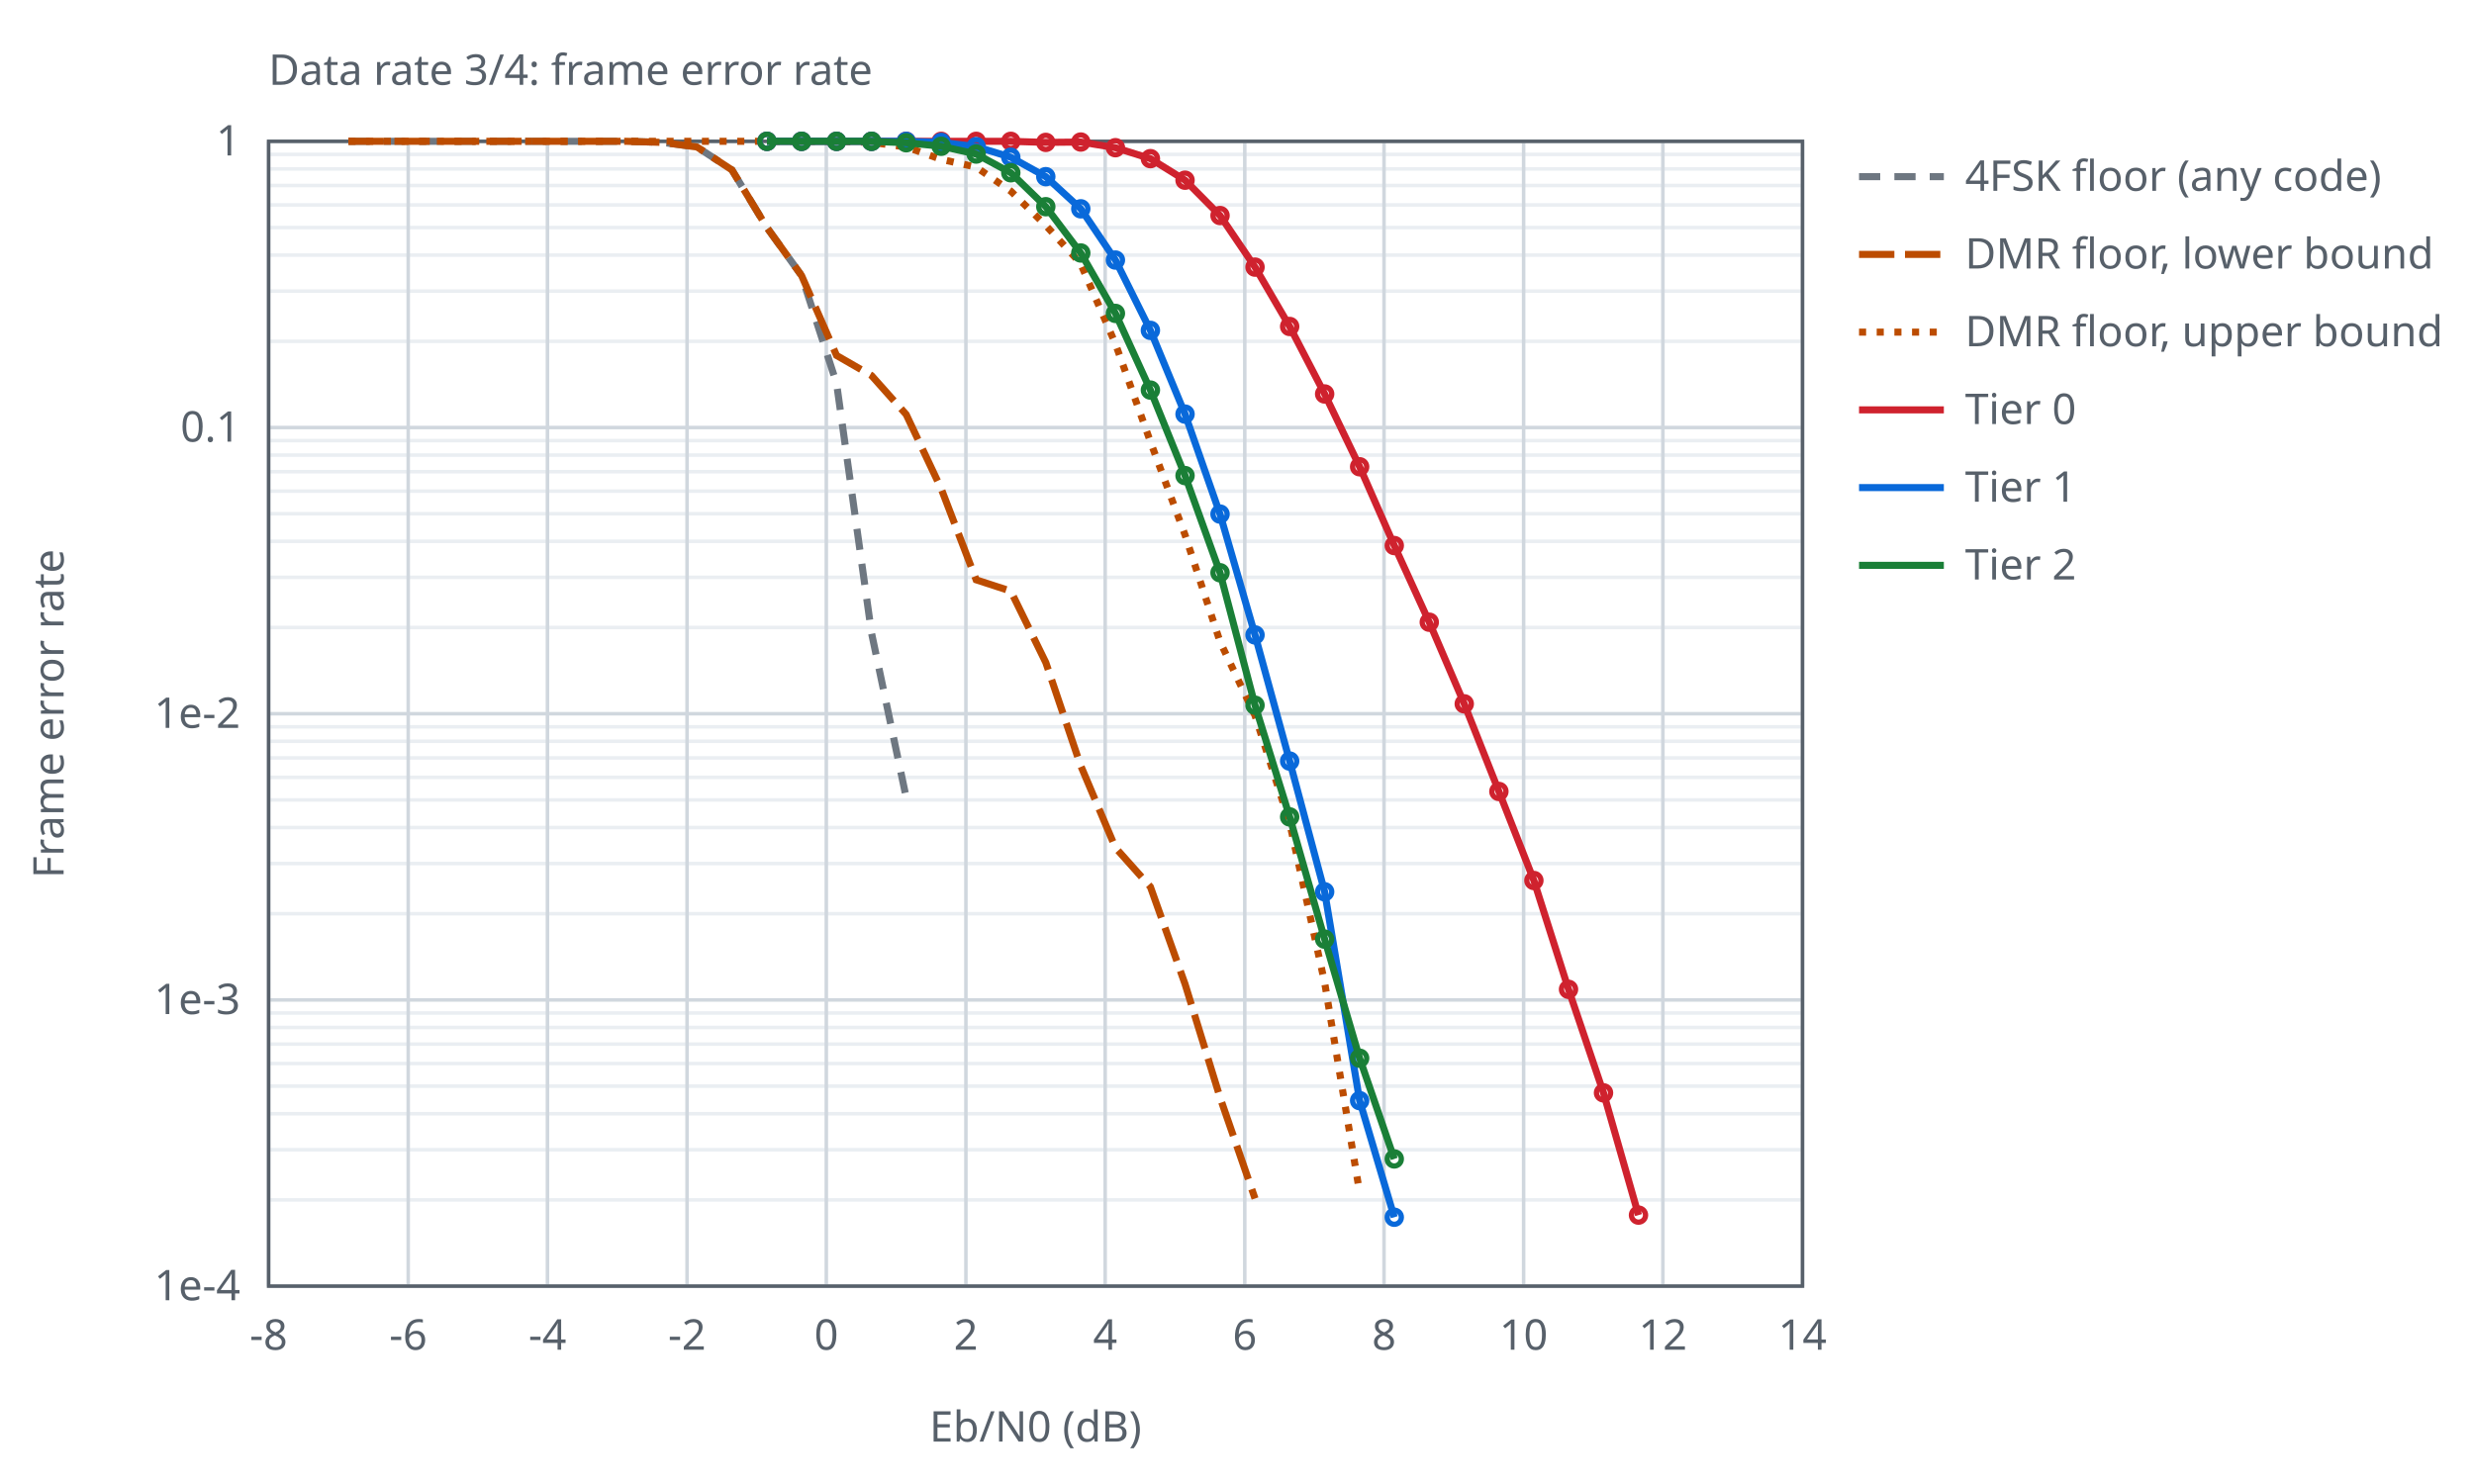
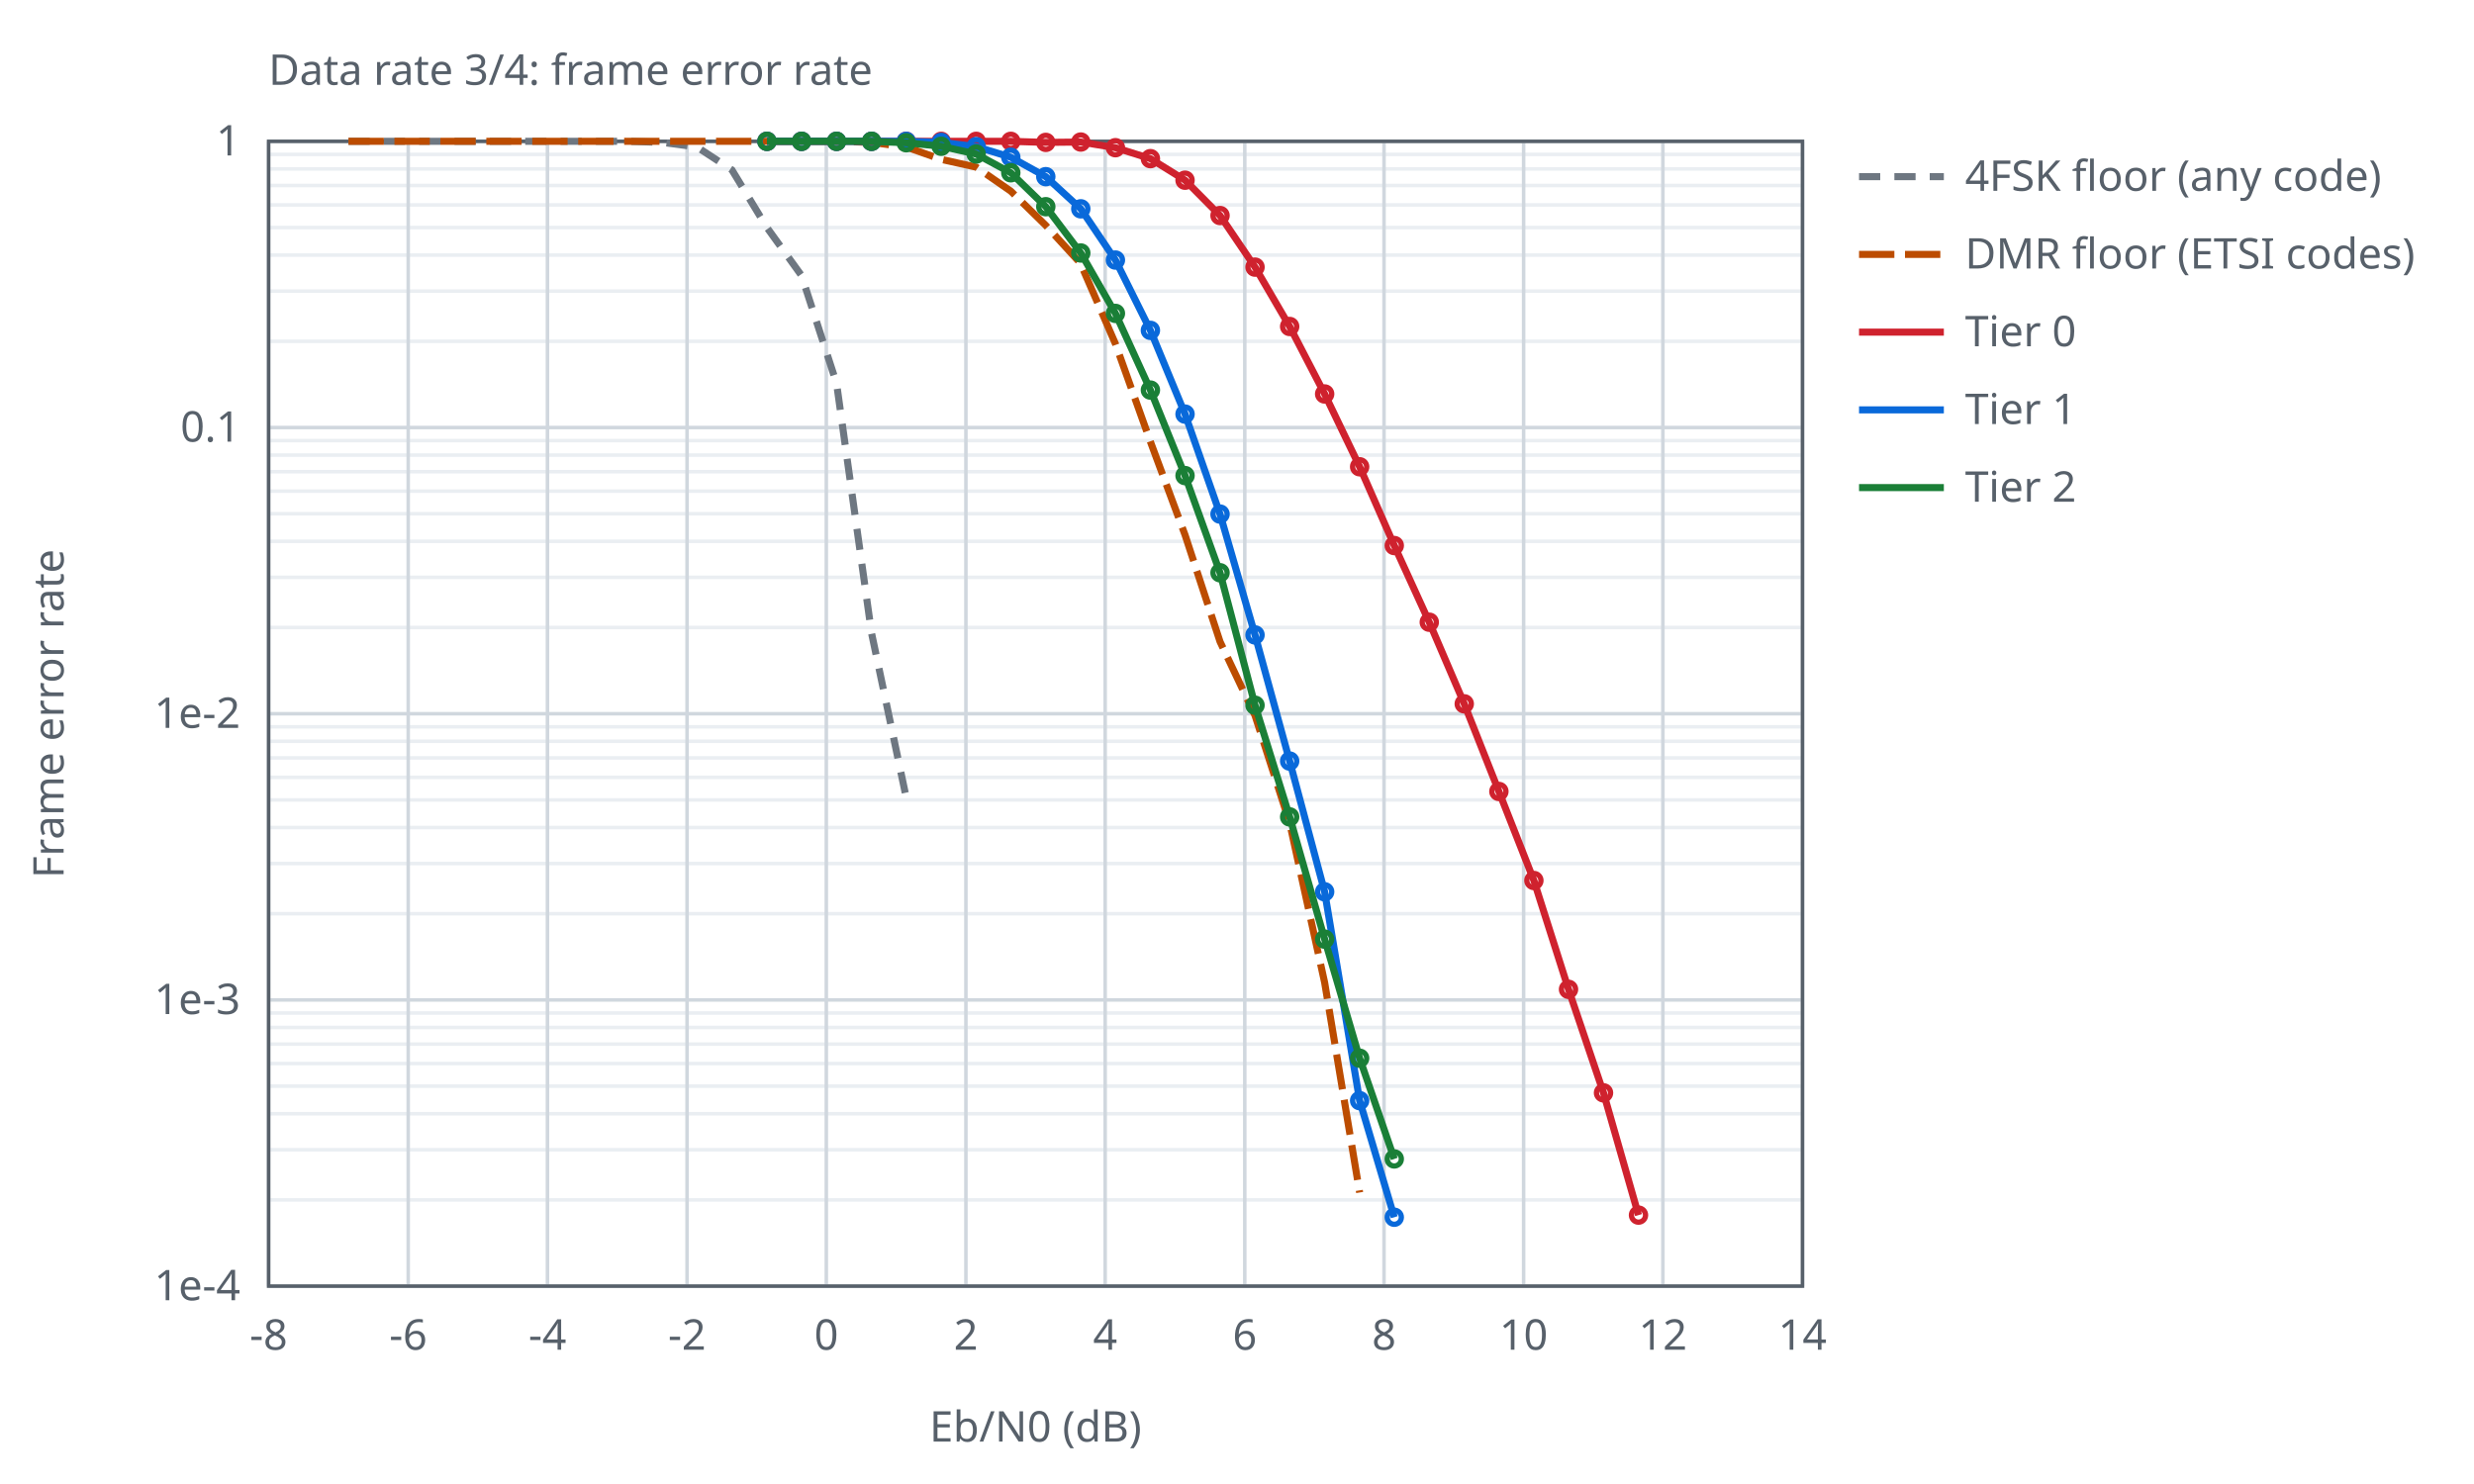
<svg xmlns="http://www.w3.org/2000/svg" width="700" height="420" viewBox="0 0 700 420">
  <style>text{font-family:sans-serif;font-size:12px;fill:#57606a}.ax{stroke:#57606a;stroke-width:1;fill:none}.gr{stroke:#d0d7de;stroke-width:1}.mi{stroke:#eaeef2;stroke-width:1}.r0{stroke:#6e7781}.r1{stroke:#bc4c00}.r2{stroke:#8250df}.s1{stroke:#cf222e}.s2{stroke:#0969da}.s3{stroke:#1a7f37}.l{fill:none;stroke-width:2}.p{fill:none;stroke-width:1.5}@media (prefers-color-scheme:dark){text{fill:#c9d1d9}.ax{stroke:#8b949e}.gr{stroke:#30363d}.mi{stroke:#21262d}.r0{stroke:#8b949e}.r1{stroke:#f0883e}.r2{stroke:#d2a8ff}.s1{stroke:#ff7b72}.s2{stroke:#58a6ff}.s3{stroke:#3fb950}}</style>
  <text x="76.0" y="24">Data rate 3/4: frame error rate</text>
  <line class="mi" x1="76.0" y1="96.6" x2="510.0" y2="96.6" />
  <line class="mi" x1="76.0" y1="82.4" x2="510.0" y2="82.4" />
  <line class="mi" x1="76.0" y1="72.2" x2="510.0" y2="72.2" />
  <line class="mi" x1="76.0" y1="64.4" x2="510.0" y2="64.4" />
  <line class="mi" x1="76.0" y1="58.0" x2="510.0" y2="58.0" />
  <line class="mi" x1="76.0" y1="52.5" x2="510.0" y2="52.5" />
  <line class="mi" x1="76.0" y1="47.8" x2="510.0" y2="47.8" />
  <line class="mi" x1="76.0" y1="43.7" x2="510.0" y2="43.7" />
  <line class="mi" x1="76.0" y1="177.6" x2="510.0" y2="177.6" />
  <line class="mi" x1="76.0" y1="163.4" x2="510.0" y2="163.4" />
  <line class="mi" x1="76.0" y1="153.2" x2="510.0" y2="153.2" />
  <line class="mi" x1="76.0" y1="145.4" x2="510.0" y2="145.4" />
  <line class="mi" x1="76.0" y1="139.0" x2="510.0" y2="139.0" />
  <line class="mi" x1="76.0" y1="133.5" x2="510.0" y2="133.5" />
  <line class="mi" x1="76.0" y1="128.8" x2="510.0" y2="128.8" />
  <line class="mi" x1="76.0" y1="124.7" x2="510.0" y2="124.7" />
  <line class="mi" x1="76.0" y1="258.6" x2="510.0" y2="258.6" />
  <line class="mi" x1="76.0" y1="244.4" x2="510.0" y2="244.4" />
  <line class="mi" x1="76.0" y1="234.2" x2="510.0" y2="234.2" />
  <line class="mi" x1="76.0" y1="226.4" x2="510.0" y2="226.4" />
  <line class="mi" x1="76.0" y1="220.0" x2="510.0" y2="220.0" />
  <line class="mi" x1="76.0" y1="214.5" x2="510.0" y2="214.5" />
  <line class="mi" x1="76.0" y1="209.8" x2="510.0" y2="209.8" />
  <line class="mi" x1="76.0" y1="205.7" x2="510.0" y2="205.7" />
  <line class="mi" x1="76.0" y1="339.6" x2="510.0" y2="339.6" />
  <line class="mi" x1="76.0" y1="325.4" x2="510.0" y2="325.4" />
  <line class="mi" x1="76.0" y1="315.2" x2="510.0" y2="315.2" />
  <line class="mi" x1="76.0" y1="307.4" x2="510.0" y2="307.4" />
  <line class="mi" x1="76.0" y1="301.0" x2="510.0" y2="301.0" />
  <line class="mi" x1="76.0" y1="295.5" x2="510.0" y2="295.5" />
  <line class="mi" x1="76.0" y1="290.8" x2="510.0" y2="290.8" />
  <line class="mi" x1="76.0" y1="286.7" x2="510.0" y2="286.7" />
  <line class="gr" x1="76.0" y1="364.0" x2="76.0" y2="40.0" />
  <text x="76.0" y="382.0" text-anchor="middle">-8</text>
  <line class="gr" x1="115.5" y1="364.0" x2="115.5" y2="40.0" />
  <text x="115.5" y="382.0" text-anchor="middle">-6</text>
  <line class="gr" x1="154.9" y1="364.0" x2="154.9" y2="40.0" />
  <text x="154.9" y="382.0" text-anchor="middle">-4</text>
  <line class="gr" x1="194.4" y1="364.0" x2="194.4" y2="40.0" />
  <text x="194.4" y="382.0" text-anchor="middle">-2</text>
  <line class="gr" x1="233.8" y1="364.0" x2="233.8" y2="40.0" />
  <text x="233.8" y="382.0" text-anchor="middle">0</text>
  <line class="gr" x1="273.3" y1="364.0" x2="273.3" y2="40.0" />
  <text x="273.3" y="382.0" text-anchor="middle">2</text>
  <line class="gr" x1="312.7" y1="364.0" x2="312.7" y2="40.0" />
  <text x="312.7" y="382.0" text-anchor="middle">4</text>
  <line class="gr" x1="352.2" y1="364.0" x2="352.2" y2="40.0" />
  <text x="352.2" y="382.0" text-anchor="middle">6</text>
  <line class="gr" x1="391.6" y1="364.0" x2="391.6" y2="40.0" />
  <text x="391.6" y="382.0" text-anchor="middle">8</text>
  <line class="gr" x1="431.1" y1="364.0" x2="431.1" y2="40.0" />
  <text x="431.1" y="382.0" text-anchor="middle">10</text>
  <line class="gr" x1="470.5" y1="364.0" x2="470.5" y2="40.0" />
  <text x="470.5" y="382.0" text-anchor="middle">12</text>
  <line class="gr" x1="510.0" y1="364.0" x2="510.0" y2="40.0" />
  <text x="510.0" y="382.0" text-anchor="middle">14</text>
  <line class="gr" x1="76.0" y1="40.0" x2="510.0" y2="40.0" />
  <text x="68.0" y="44.0" text-anchor="end">1</text>
  <line class="gr" x1="76.0" y1="121.0" x2="510.0" y2="121.0" />
  <text x="68.0" y="125.0" text-anchor="end">0.1</text>
  <line class="gr" x1="76.0" y1="202.0" x2="510.0" y2="202.0" />
  <text x="68.0" y="206.0" text-anchor="end">1e-2</text>
  <line class="gr" x1="76.0" y1="283.0" x2="510.0" y2="283.0" />
  <text x="68.0" y="287.0" text-anchor="end">1e-3</text>
  <line class="gr" x1="76.0" y1="364.0" x2="510.0" y2="364.0" />
  <text x="68.0" y="368.0" text-anchor="end">1e-4</text>
  <rect class="ax" x="76.0" y="40.0" width="434.0" height="324.0" />
  <text x="293.0" y="408.0" text-anchor="middle">Eb/N0 (dB)</text>
  <text x="18" y="202.0" text-anchor="middle" transform="rotate(-90 18 202.0)">Frame error rate</text>
  <path class="l r0" stroke-dasharray="6 4" d="M98.6,40.0 L108.5,40.0 L118.3,40.0 L128.2,40.0 L138.1,40.0 L147.9,40.0 L157.8,40.0 L167.7,40.0 L177.5,40.0 L187.4,40.3 L197.2,41.6 L207.1,48.1 L217.0,64.4 L226.8,78.0 L236.7,108.5 L246.6,179.2 L256.4,225.7" />
  <line class="l r0" stroke-dasharray="6 4" x1="526.0" y1="50.0" x2="550.0" y2="50.0" />
  <text x="556.0" y="54.0">4FSK floor (any code)</text>
-   <path class="l r1" stroke-dasharray="10 3" d="M98.6,40.0 L108.5,40.0 L118.3,40.0 L128.2,40.0 L138.1,40.0 L147.9,40.0 L157.8,40.0 L167.7,40.0 L177.5,40.0 L187.4,40.3 L197.2,41.6 L207.1,48.1 L217.0,64.4 L226.8,78.0 L236.7,100.6 L246.6,106.3 L256.4,117.3 L266.3,138.3 L276.2,164.1 L286.0,167.3 L295.9,187.5 L305.7,216.5 L315.6,239.9 L325.5,251.0 L335.3,278.5 L345.2,310.6 L355.1,339.2" />
+   <path class="l r1" stroke-dasharray="10 3" d="M98.6,40.0 L108.5,40.0 L118.3,40.0 L128.2,40.0 L138.1,40.0 L147.9,40.0 L157.8,40.0 L167.7,40.0 L177.5,40.0 L187.4,40.0 L197.2,40.0 L207.1,40.0 L217.0,40.0 L226.8,40.0 L236.7,40.0 L246.6,40.3 L256.4,41.6 L266.3,45.1 L276.2,47.3 L286.0,54.1 L295.9,63.8 L305.7,74.5 L315.6,97.3 L325.5,125.0 L335.3,151.4 L345.2,181.6 L355.1,202.5 L364.9,232.9 L374.8,278.1 L384.7,337.5" />
  <line class="l r1" stroke-dasharray="10 3" x1="526.0" y1="72.0" x2="550.0" y2="72.0" />
-   <text x="556.0" y="76.0">DMR floor, lower bound</text>
-   <path class="l r1" stroke-dasharray="2 3" d="M98.6,40.0 L108.5,40.0 L118.3,40.0 L128.2,40.0 L138.1,40.0 L147.9,40.0 L157.8,40.0 L167.7,40.0 L177.5,40.0 L187.4,40.0 L197.2,40.0 L207.1,40.0 L217.0,40.0 L226.8,40.0 L236.7,40.0 L246.6,40.3 L256.4,41.6 L266.3,45.1 L276.2,47.3 L286.0,54.1 L295.9,63.8 L305.7,74.5 L315.6,97.3 L325.5,125.0 L335.3,151.4 L345.2,181.6 L355.1,202.5 L364.9,232.9 L374.8,278.1 L384.7,337.5" />
-   <line class="l r1" stroke-dasharray="2 3" x1="526.0" y1="94.0" x2="550.0" y2="94.0" />
-   <text x="556.0" y="98.0">DMR floor, upper bound</text>
+   <text x="556.0" y="76.0">DMR floor (ETSI codes)</text>
  <path class="l s1" d="M217.0,40.0 L226.8,40.0 L236.7,40.0 L246.6,40.0 L256.4,40.0 L266.3,40.0 L276.2,40.0 L286.0,40.0 L295.9,40.3 L305.8,40.2 L315.6,41.8 L325.5,44.9 L335.3,51.0 L345.2,61.0 L355.1,75.6 L364.9,92.4 L374.8,111.5 L384.7,132.1 L394.5,154.4 L404.4,176.1 L414.3,199.2 L424.1,224.0 L434.0,249.2 L443.8,280.0 L453.7,309.3 L463.6,343.9" />
  <circle class="p s1" cx="217.0" cy="40.0" r="2" />
  <circle class="p s1" cx="226.8" cy="40.0" r="2" />
  <circle class="p s1" cx="236.7" cy="40.0" r="2" />
  <circle class="p s1" cx="246.6" cy="40.0" r="2" />
  <circle class="p s1" cx="256.4" cy="40.0" r="2" />
  <circle class="p s1" cx="266.3" cy="40.0" r="2" />
  <circle class="p s1" cx="276.2" cy="40.0" r="2" />
  <circle class="p s1" cx="286.0" cy="40.0" r="2" />
  <circle class="p s1" cx="295.9" cy="40.3" r="2" />
  <circle class="p s1" cx="305.8" cy="40.2" r="2" />
  <circle class="p s1" cx="315.6" cy="41.8" r="2" />
  <circle class="p s1" cx="325.5" cy="44.9" r="2" />
  <circle class="p s1" cx="335.3" cy="51.0" r="2" />
  <circle class="p s1" cx="345.2" cy="61.0" r="2" />
  <circle class="p s1" cx="355.1" cy="75.6" r="2" />
  <circle class="p s1" cx="364.9" cy="92.4" r="2" />
  <circle class="p s1" cx="374.8" cy="111.5" r="2" />
  <circle class="p s1" cx="384.7" cy="132.1" r="2" />
  <circle class="p s1" cx="394.5" cy="154.4" r="2" />
  <circle class="p s1" cx="404.4" cy="176.1" r="2" />
  <circle class="p s1" cx="414.3" cy="199.2" r="2" />
  <circle class="p s1" cx="424.1" cy="224.0" r="2" />
  <circle class="p s1" cx="434.0" cy="249.2" r="2" />
  <circle class="p s1" cx="443.8" cy="280.0" r="2" />
  <circle class="p s1" cx="453.7" cy="309.3" r="2" />
  <circle class="p s1" cx="463.6" cy="343.9" r="2" />
-   <line class="l s1" x1="526.0" y1="116.0" x2="550.0" y2="116.0" />
-   <text x="556.0" y="120.0">Tier 0</text>
+   <line class="l s1" x1="526.0" y1="94.0" x2="550.0" y2="94.0" />
+   <text x="556.0" y="98.0">Tier 0</text>
  <path class="l s2" d="M217.0,40.0 L226.8,40.0 L236.7,40.0 L246.6,40.0 L256.4,40.0 L266.3,40.3 L276.2,41.5 L286.0,44.5 L295.9,50.0 L305.8,59.1 L315.6,73.6 L325.5,93.5 L335.3,117.2 L345.2,145.5 L355.1,179.7 L364.9,215.4 L374.8,252.4 L384.7,311.5 L394.5,344.5" />
  <circle class="p s2" cx="217.0" cy="40.0" r="2" />
  <circle class="p s2" cx="226.8" cy="40.0" r="2" />
  <circle class="p s2" cx="236.7" cy="40.0" r="2" />
  <circle class="p s2" cx="246.6" cy="40.0" r="2" />
  <circle class="p s2" cx="256.4" cy="40.0" r="2" />
  <circle class="p s2" cx="266.3" cy="40.3" r="2" />
  <circle class="p s2" cx="276.2" cy="41.5" r="2" />
  <circle class="p s2" cx="286.0" cy="44.5" r="2" />
  <circle class="p s2" cx="295.9" cy="50.0" r="2" />
  <circle class="p s2" cx="305.8" cy="59.1" r="2" />
  <circle class="p s2" cx="315.6" cy="73.6" r="2" />
  <circle class="p s2" cx="325.5" cy="93.5" r="2" />
  <circle class="p s2" cx="335.3" cy="117.2" r="2" />
  <circle class="p s2" cx="345.2" cy="145.5" r="2" />
  <circle class="p s2" cx="355.1" cy="179.7" r="2" />
  <circle class="p s2" cx="364.9" cy="215.4" r="2" />
  <circle class="p s2" cx="374.8" cy="252.4" r="2" />
  <circle class="p s2" cx="384.7" cy="311.5" r="2" />
  <circle class="p s2" cx="394.5" cy="344.5" r="2" />
-   <line class="l s2" x1="526.0" y1="138.0" x2="550.0" y2="138.0" />
-   <text x="556.0" y="142.0">Tier 1</text>
+   <line class="l s2" x1="526.0" y1="116.0" x2="550.0" y2="116.0" />
+   <text x="556.0" y="120.0">Tier 1</text>
  <path class="l s3" d="M217.0,40.0 L226.8,40.0 L236.7,40.0 L246.6,40.0 L256.4,40.4 L266.3,41.4 L276.2,43.6 L286.0,48.9 L295.9,58.5 L305.8,71.6 L315.6,88.7 L325.5,110.4 L335.3,134.6 L345.2,162.1 L355.1,199.6 L364.9,231.2 L374.8,265.8 L384.7,299.5 L394.5,328.0" />
  <circle class="p s3" cx="217.0" cy="40.0" r="2" />
  <circle class="p s3" cx="226.8" cy="40.0" r="2" />
  <circle class="p s3" cx="236.7" cy="40.0" r="2" />
  <circle class="p s3" cx="246.6" cy="40.0" r="2" />
  <circle class="p s3" cx="256.4" cy="40.4" r="2" />
  <circle class="p s3" cx="266.3" cy="41.4" r="2" />
  <circle class="p s3" cx="276.2" cy="43.6" r="2" />
  <circle class="p s3" cx="286.0" cy="48.9" r="2" />
  <circle class="p s3" cx="295.9" cy="58.5" r="2" />
  <circle class="p s3" cx="305.8" cy="71.6" r="2" />
  <circle class="p s3" cx="315.6" cy="88.7" r="2" />
  <circle class="p s3" cx="325.5" cy="110.4" r="2" />
  <circle class="p s3" cx="335.3" cy="134.6" r="2" />
  <circle class="p s3" cx="345.2" cy="162.1" r="2" />
  <circle class="p s3" cx="355.1" cy="199.6" r="2" />
  <circle class="p s3" cx="364.9" cy="231.2" r="2" />
  <circle class="p s3" cx="374.8" cy="265.8" r="2" />
  <circle class="p s3" cx="384.7" cy="299.5" r="2" />
  <circle class="p s3" cx="394.5" cy="328.0" r="2" />
-   <line class="l s3" x1="526.0" y1="160.0" x2="550.0" y2="160.0" />
-   <text x="556.0" y="164.0">Tier 2</text>
+   <line class="l s3" x1="526.0" y1="138.0" x2="550.0" y2="138.0" />
+   <text x="556.0" y="142.0">Tier 2</text>
</svg>
